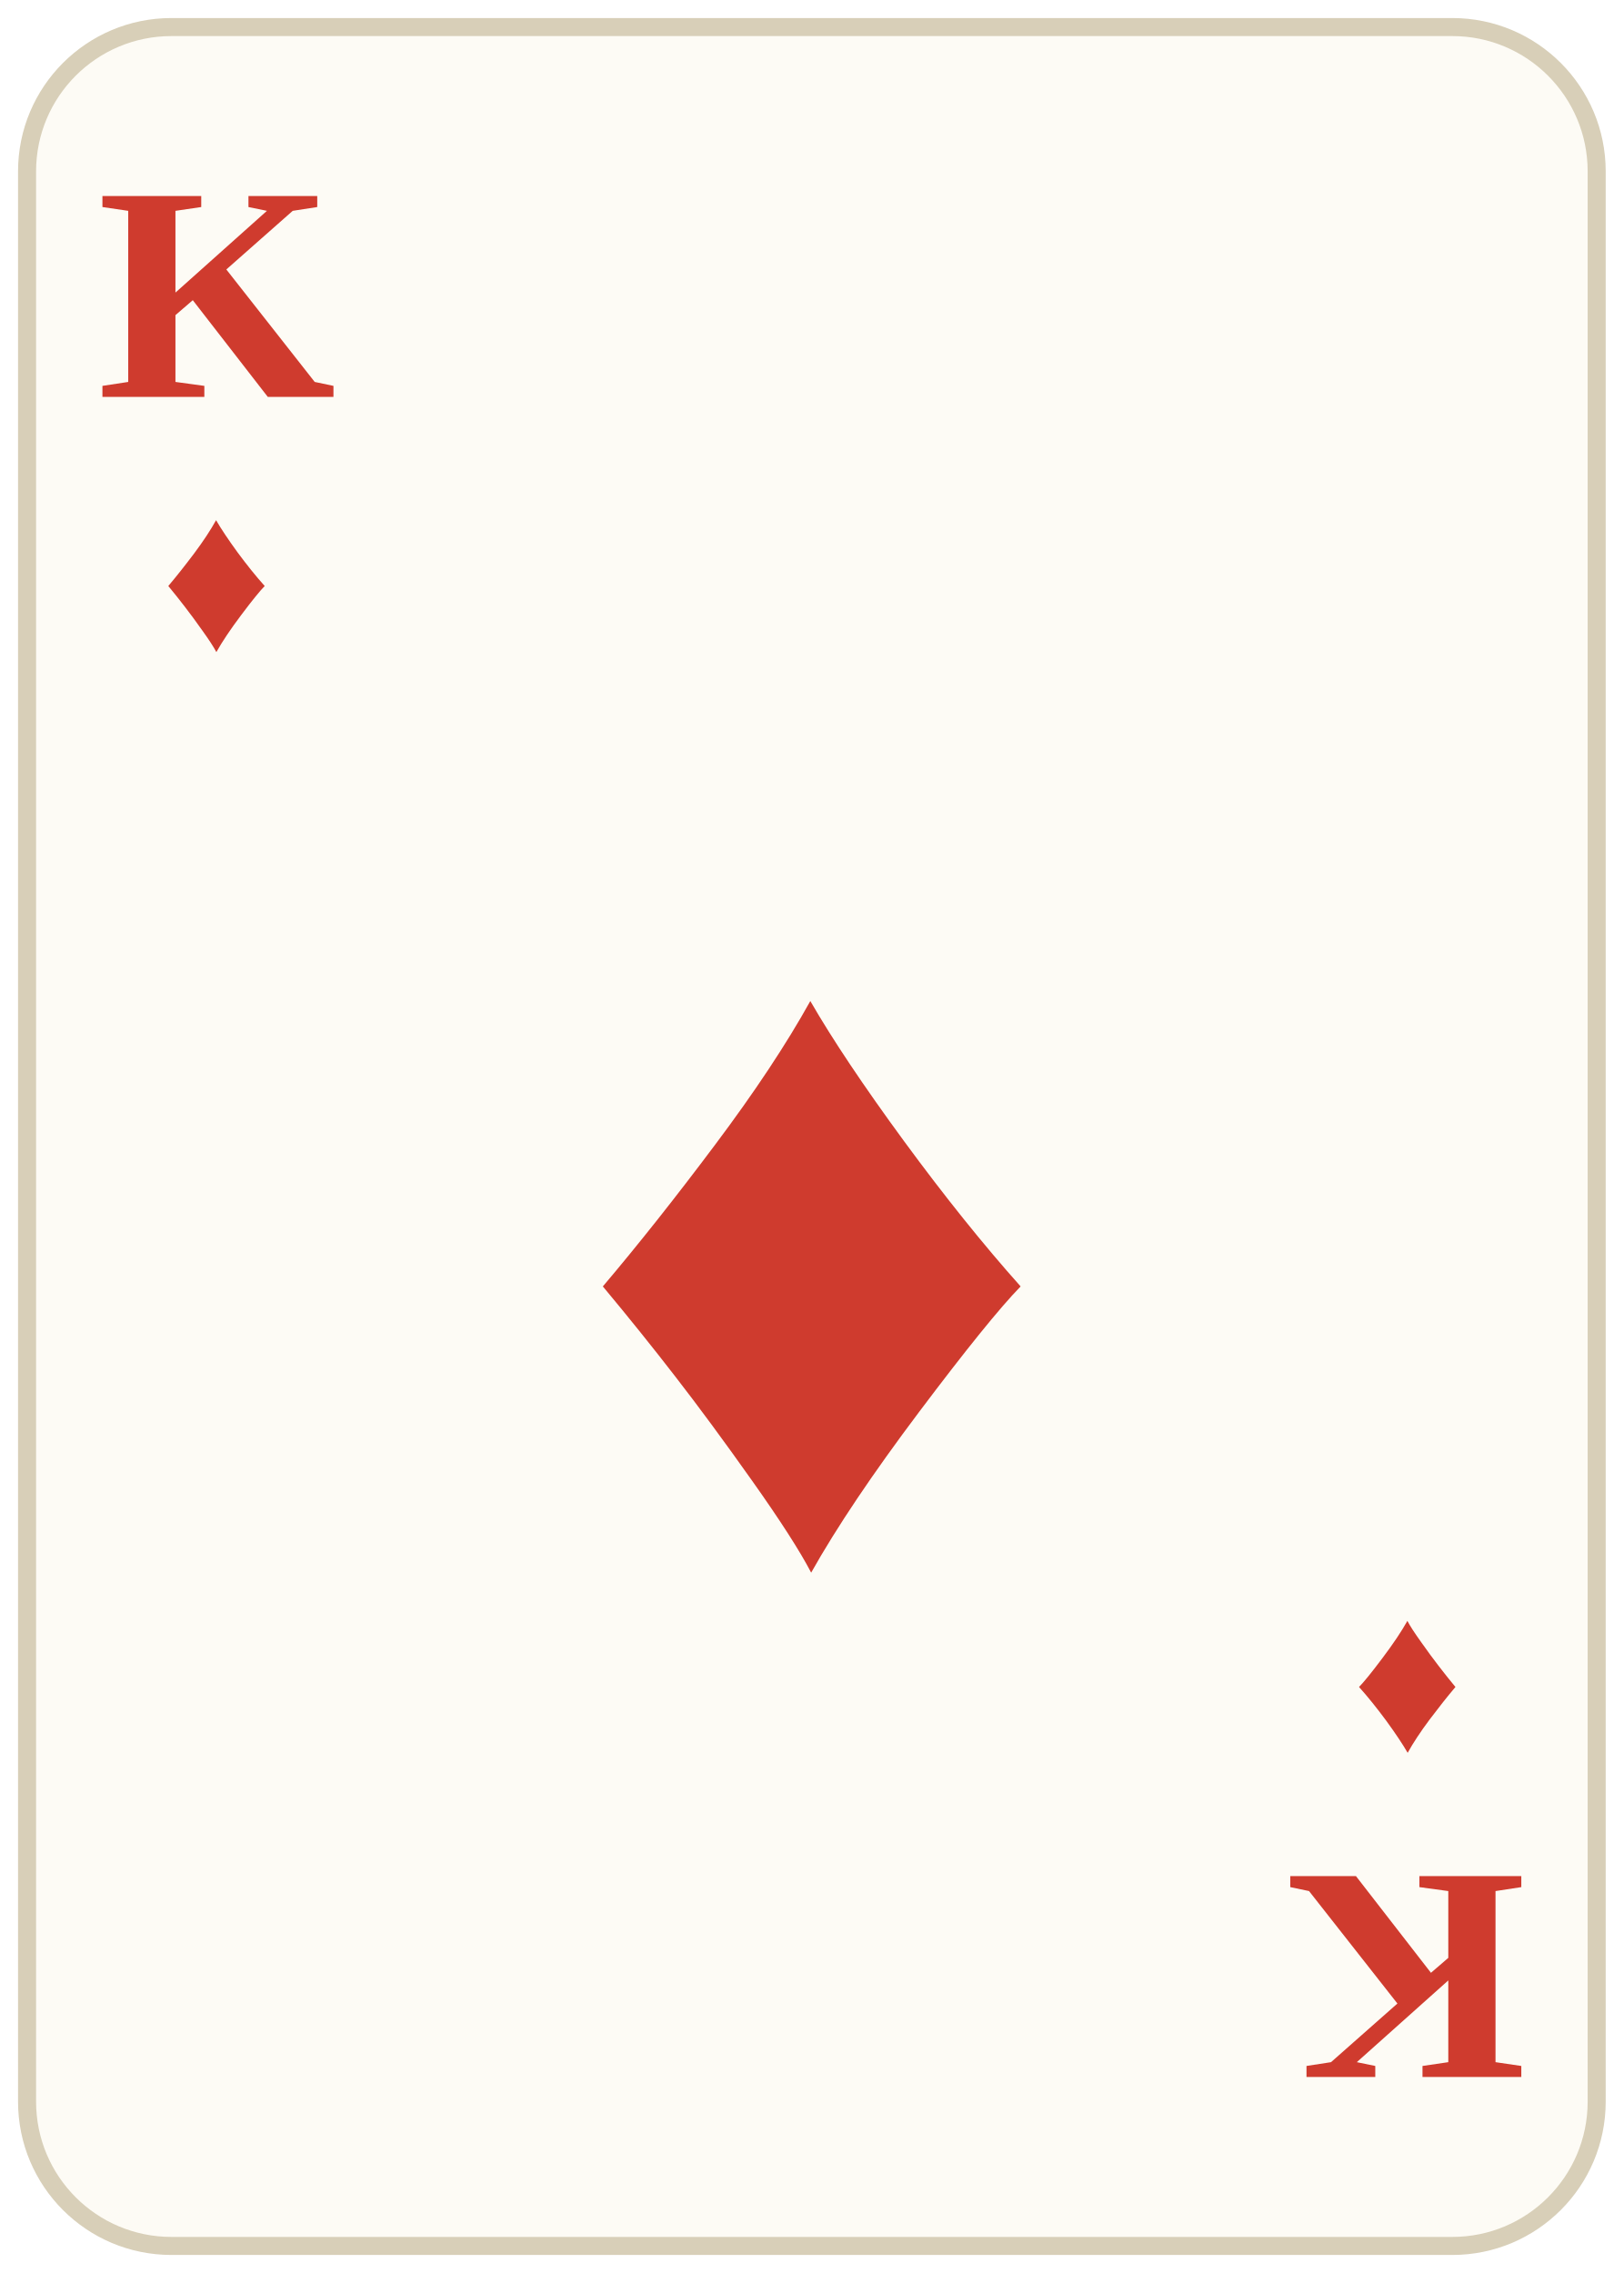
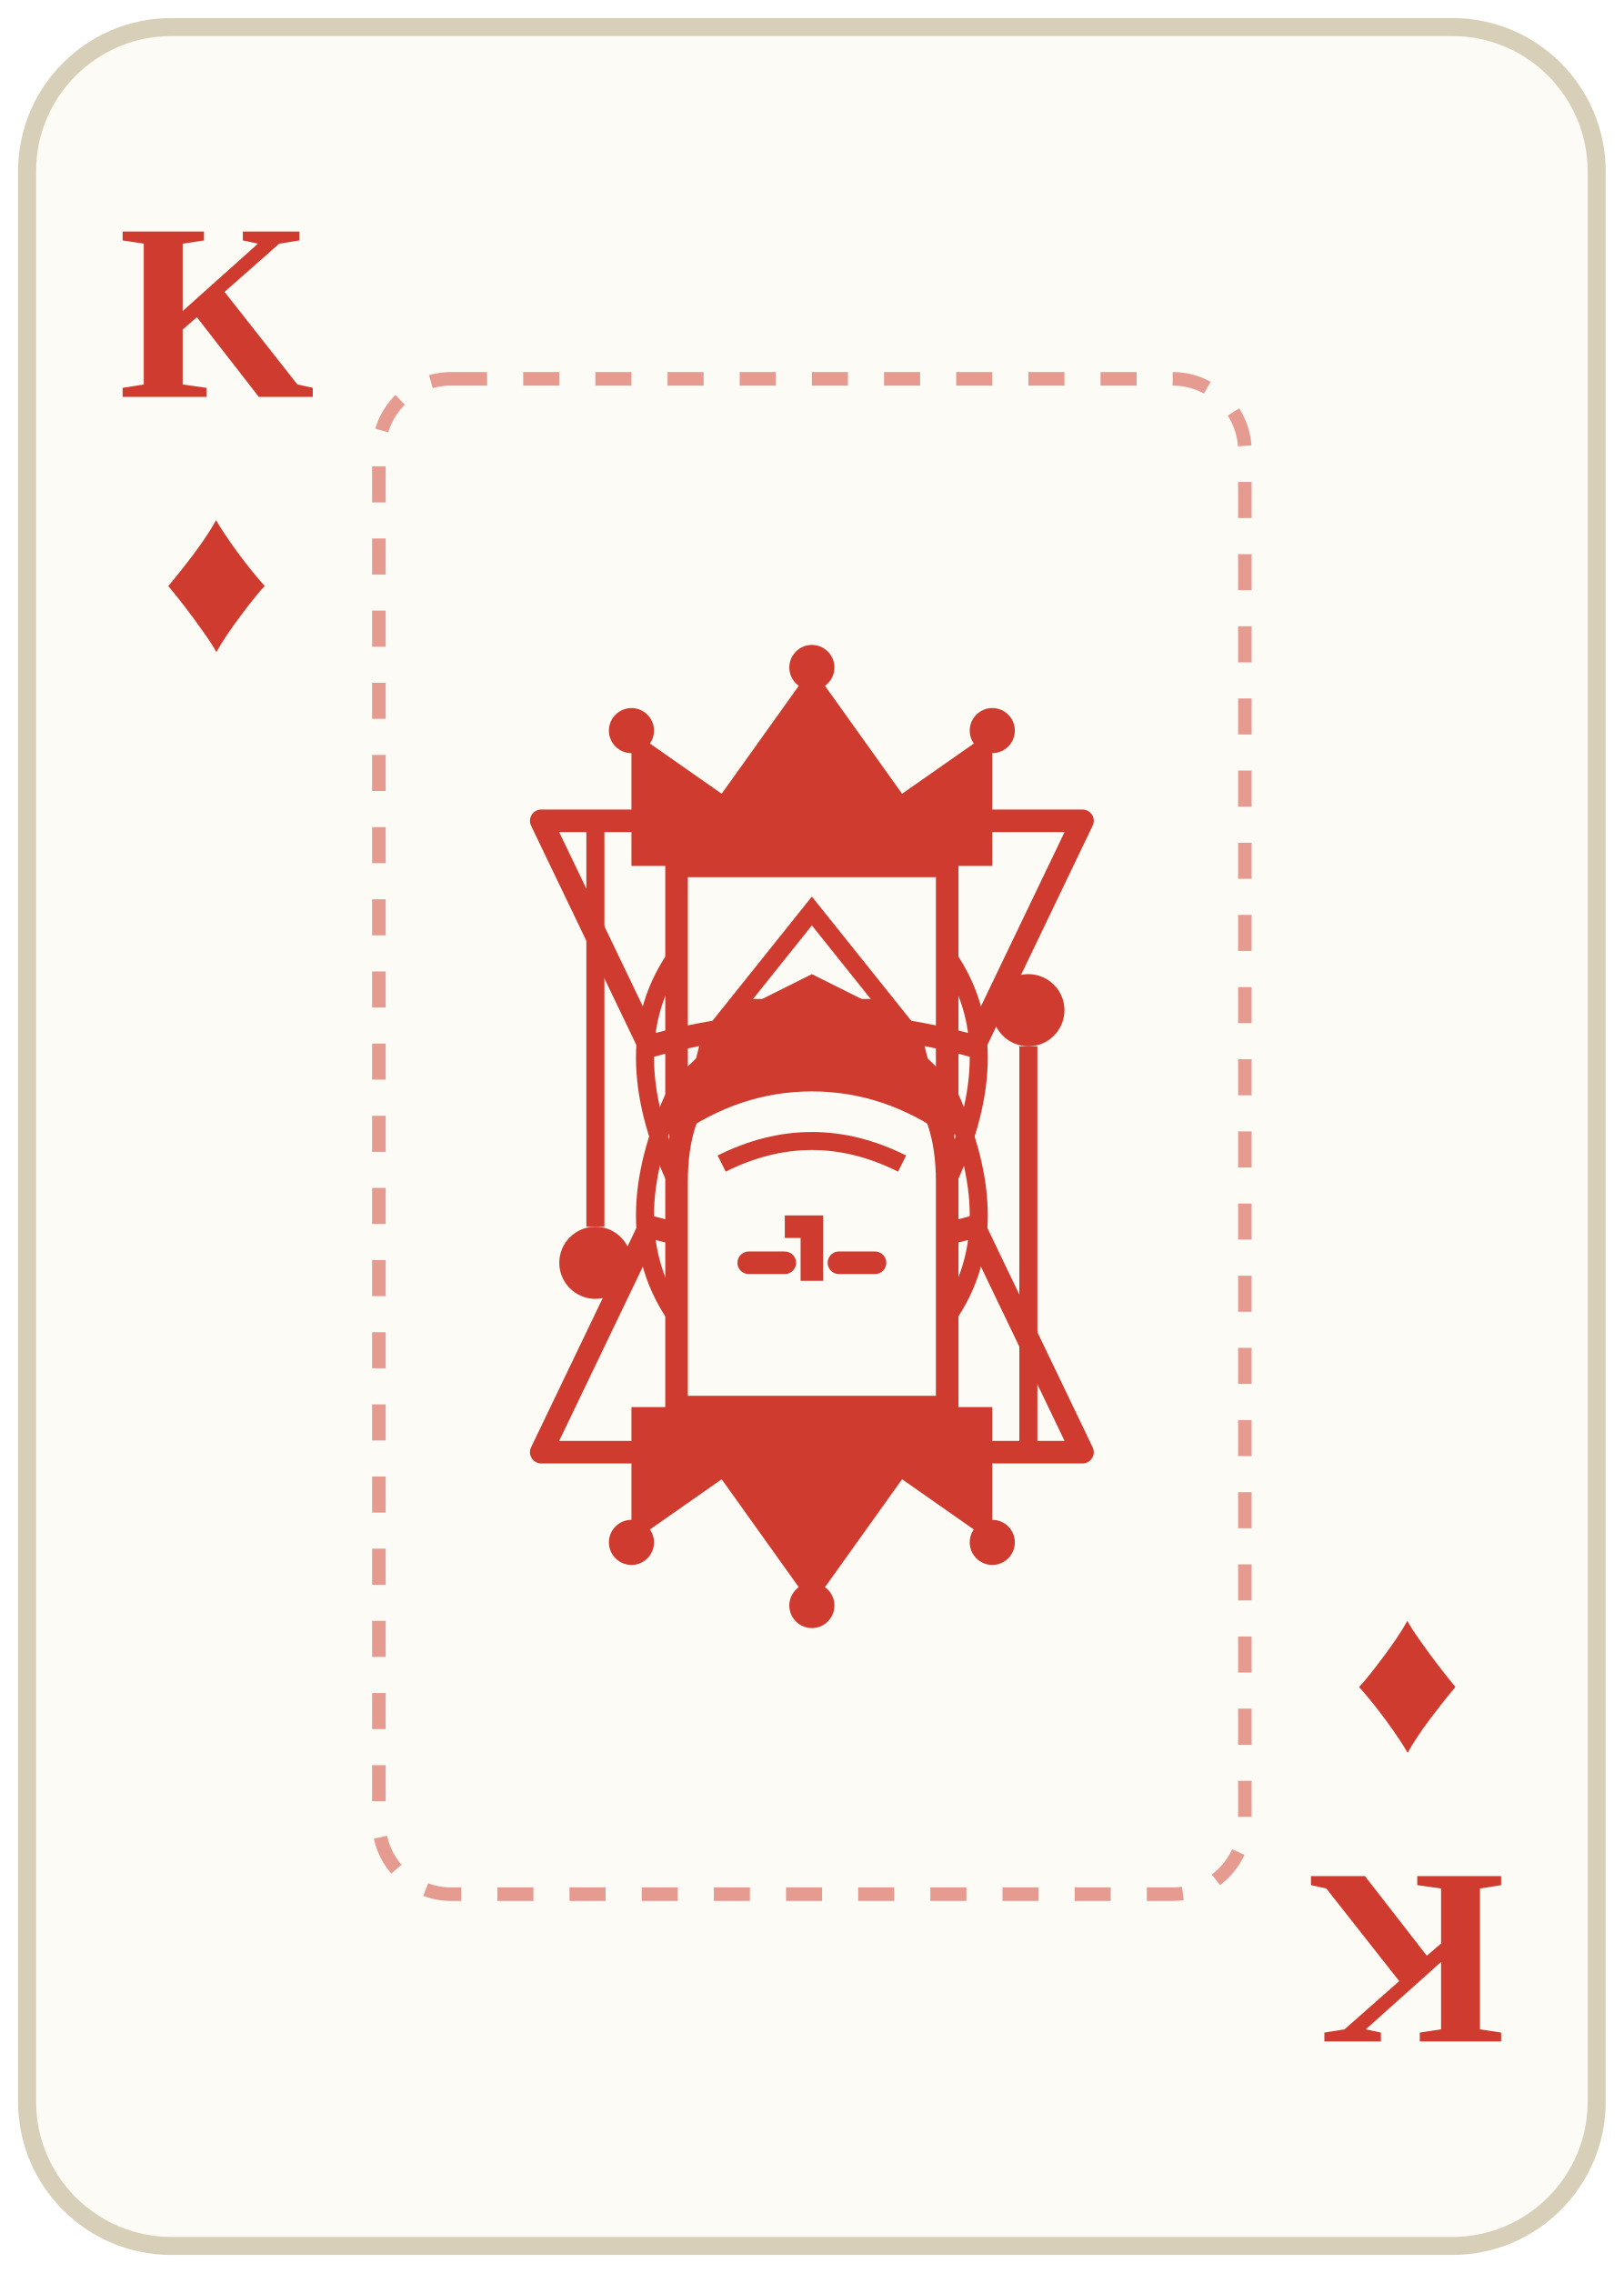
<svg xmlns="http://www.w3.org/2000/svg" viewBox="0 0 180 252" width="180" height="252">
  <rect x="3" y="3" width="174" height="246" rx="16" fill="#fdfbf5" stroke="#d8cfb8" stroke-width="2" />
  <g fill="#cf3b2e" font-family="Georgia, 'Times New Roman', serif" font-weight="700">
    <g>
-       <text x="24" y="44" font-size="34" text-anchor="middle">K</text>
+       <text x="24" y="44" font-size="28" text-anchor="middle">K</text>
      <text x="24" y="72" font-size="24" text-anchor="middle">♦</text>
    </g>
    <g transform="rotate(180 90 126)">
-       <text x="24" y="44" font-size="34" text-anchor="middle">K</text>
+       <text x="24" y="44" font-size="28" text-anchor="middle">K</text>
      <text x="24" y="72" font-size="24" text-anchor="middle">♦</text>
    </g>
-     <text x="90" y="138" font-size="104" text-anchor="middle" dominant-baseline="central">♦</text>
+   </g>
+   <rect x="42" y="42" width="96" height="168" rx="8" fill="none" stroke="#cf3b2e" stroke-width="1.5" stroke-dasharray="4 4" opacity="0.5" />
+   <g transform="translate(90, 126)">
+     <g>
+       <path d="M -20,-30 L -20,-45 L -10,-38 L 0,-52 L 10,-38 L 20,-45 L 20,-30 Z" fill="#cf3b2e" />
+       <line x1="-15" y1="-30" x2="15" y2="-30" stroke="#fdfbf5" stroke-width="2" />
+       <circle cx="-20" cy="-45" r="2.5" fill="#cf3b2e" />
+       <circle cx="0" cy="-52" r="2.5" fill="#cf3b2e" />
+       <circle cx="20" cy="-45" r="2.5" fill="#cf3b2e" />
+       <path d="M -15,-30 L 15,-30 L 15,-5 Q 15,10 0,10 Q -15,10 -15,-5 Z" fill="#fdfbf5" stroke="#cf3b2e" stroke-width="2.5" stroke-linejoin="round" />
+       <path d="M -15,-20 Q -22,-10 -15,5 Q 0,22 15,5 Q 22,-10 15,-20" fill="none" stroke="#cf3b2e" stroke-width="2" />
+       <path d="M -15,0 L -12,12 L 0,18 L 12,12 L 15,0 Q 8,5 0,5 Q -8,5 -15,0 Z" fill="#cf3b2e" />
+       <path d="M -10,-3 Q 0,2 10,-3" stroke="#cf3b2e" stroke-width="2" fill="none" />
+       <line x1="-7" y1="-14" x2="-3" y2="-14" stroke="#cf3b2e" stroke-width="2.5" stroke-linecap="round" />
+       <line x1="3" y1="-14" x2="7" y2="-14" stroke="#cf3b2e" stroke-width="2.5" stroke-linecap="round" />
+       <path d="M 0,-16 L 0,-10 L 3,-10" stroke="#cf3b2e" stroke-width="2.5" fill="none" />
+       <path d="M -30,35 L -18,10 Q 0,15 18,10 L 30,35 Z" fill="none" stroke="#cf3b2e" stroke-width="2.5" stroke-linejoin="round" />
+       <path d="M -12,10 L 0,25 L 12,10" stroke="#cf3b2e" stroke-width="2" fill="none" />
+       <line x1="24" y1="-10" x2="24" y2="35" stroke="#cf3b2e" stroke-width="2" />
+       <circle cx="24" cy="-14" r="4" fill="#cf3b2e" />
+     </g>
+     <g transform="rotate(180)">
+       <path d="M -20,-30 L -20,-45 L -10,-38 L 0,-52 L 10,-38 L 20,-45 L 20,-30 Z" fill="#cf3b2e" />
+       <line x1="-15" y1="-30" x2="15" y2="-30" stroke="#fdfbf5" stroke-width="2" />
+       <circle cx="-20" cy="-45" r="2.5" fill="#cf3b2e" />
+       <circle cx="0" cy="-52" r="2.5" fill="#cf3b2e" />
+       <circle cx="20" cy="-45" r="2.5" fill="#cf3b2e" />
+       <path d="M -15,-30 L 15,-30 L 15,-5 Q 15,10 0,10 Q -15,10 -15,-5 Z" fill="#fdfbf5" stroke="#cf3b2e" stroke-width="2.5" stroke-linejoin="round" />
+       <path d="M -15,-20 Q -22,-10 -15,5 Q 0,22 15,5 Q 22,-10 15,-20" fill="none" stroke="#cf3b2e" stroke-width="2" />
+       <path d="M -15,0 L -12,12 L 0,18 L 12,12 L 15,0 Q 8,5 0,5 Q -8,5 -15,0 Z" fill="#cf3b2e" />
+       <path d="M -10,-3 Q 0,2 10,-3" stroke="#cf3b2e" stroke-width="2" fill="none" />
+       <line x1="-7" y1="-14" x2="-3" y2="-14" stroke="#cf3b2e" stroke-width="2.5" stroke-linecap="round" />
+       <line x1="3" y1="-14" x2="7" y2="-14" stroke="#cf3b2e" stroke-width="2.5" stroke-linecap="round" />
+       <path d="M 0,-16 L 0,-10 L 3,-10" stroke="#cf3b2e" stroke-width="2.5" fill="none" />
+       <path d="M -30,35 L -18,10 Q 0,15 18,10 L 30,35 Z" fill="none" stroke="#cf3b2e" stroke-width="2.5" stroke-linejoin="round" />
+       <path d="M -12,10 L 0,25 L 12,10" stroke="#cf3b2e" stroke-width="2" fill="none" />
+       <line x1="24" y1="-10" x2="24" y2="35" stroke="#cf3b2e" stroke-width="2" />
+       <circle cx="24" cy="-14" r="4" fill="#cf3b2e" />
+     </g>
  </g>
</svg>
